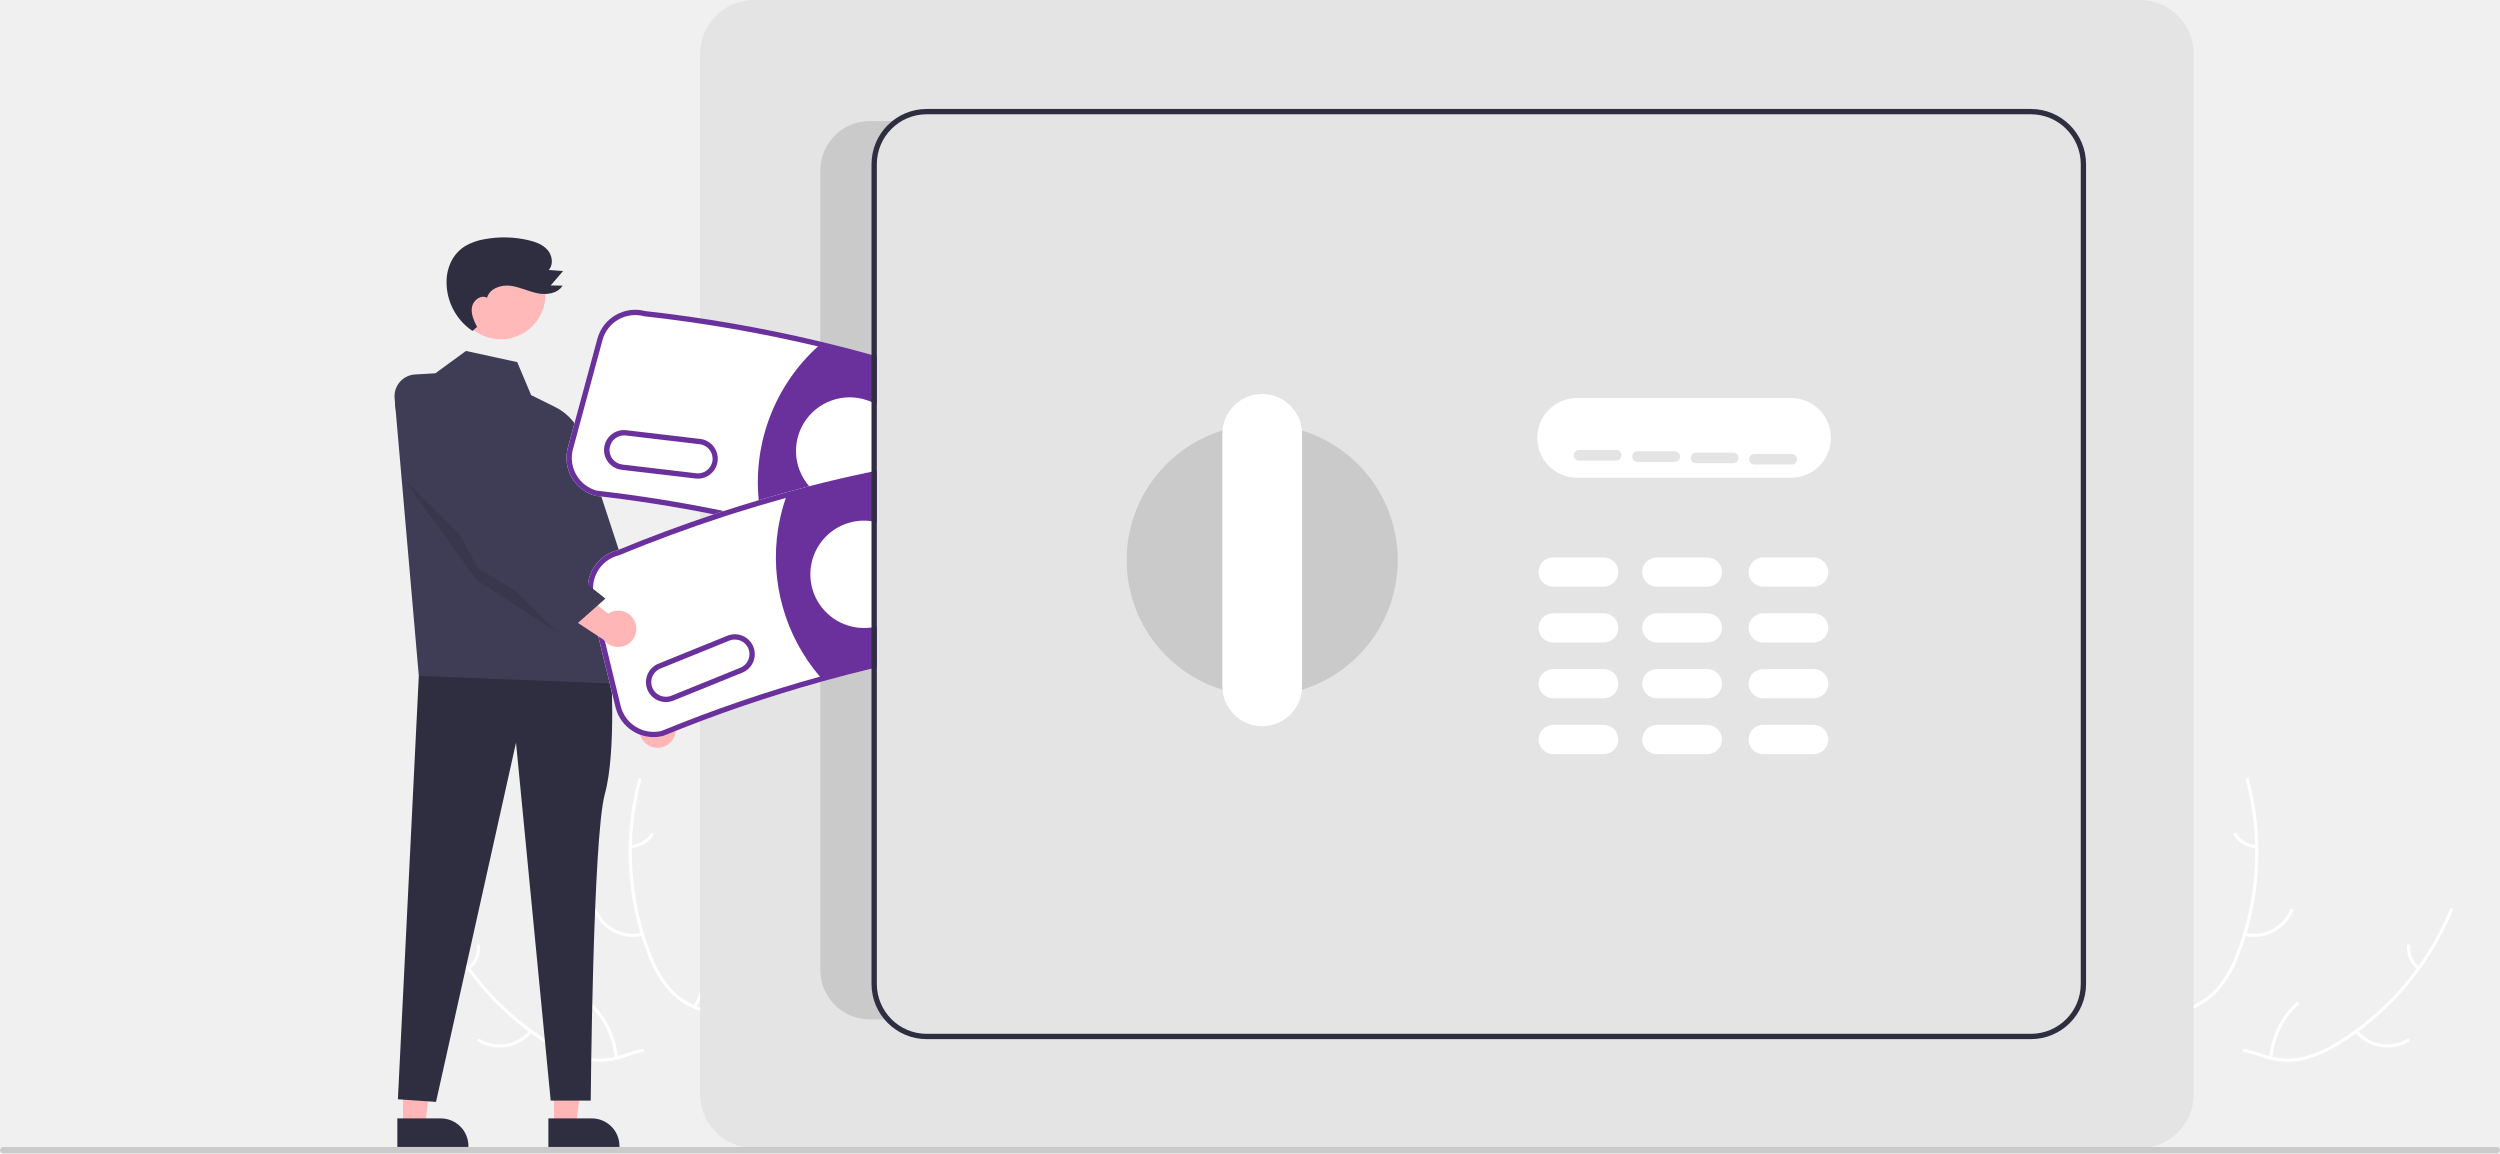
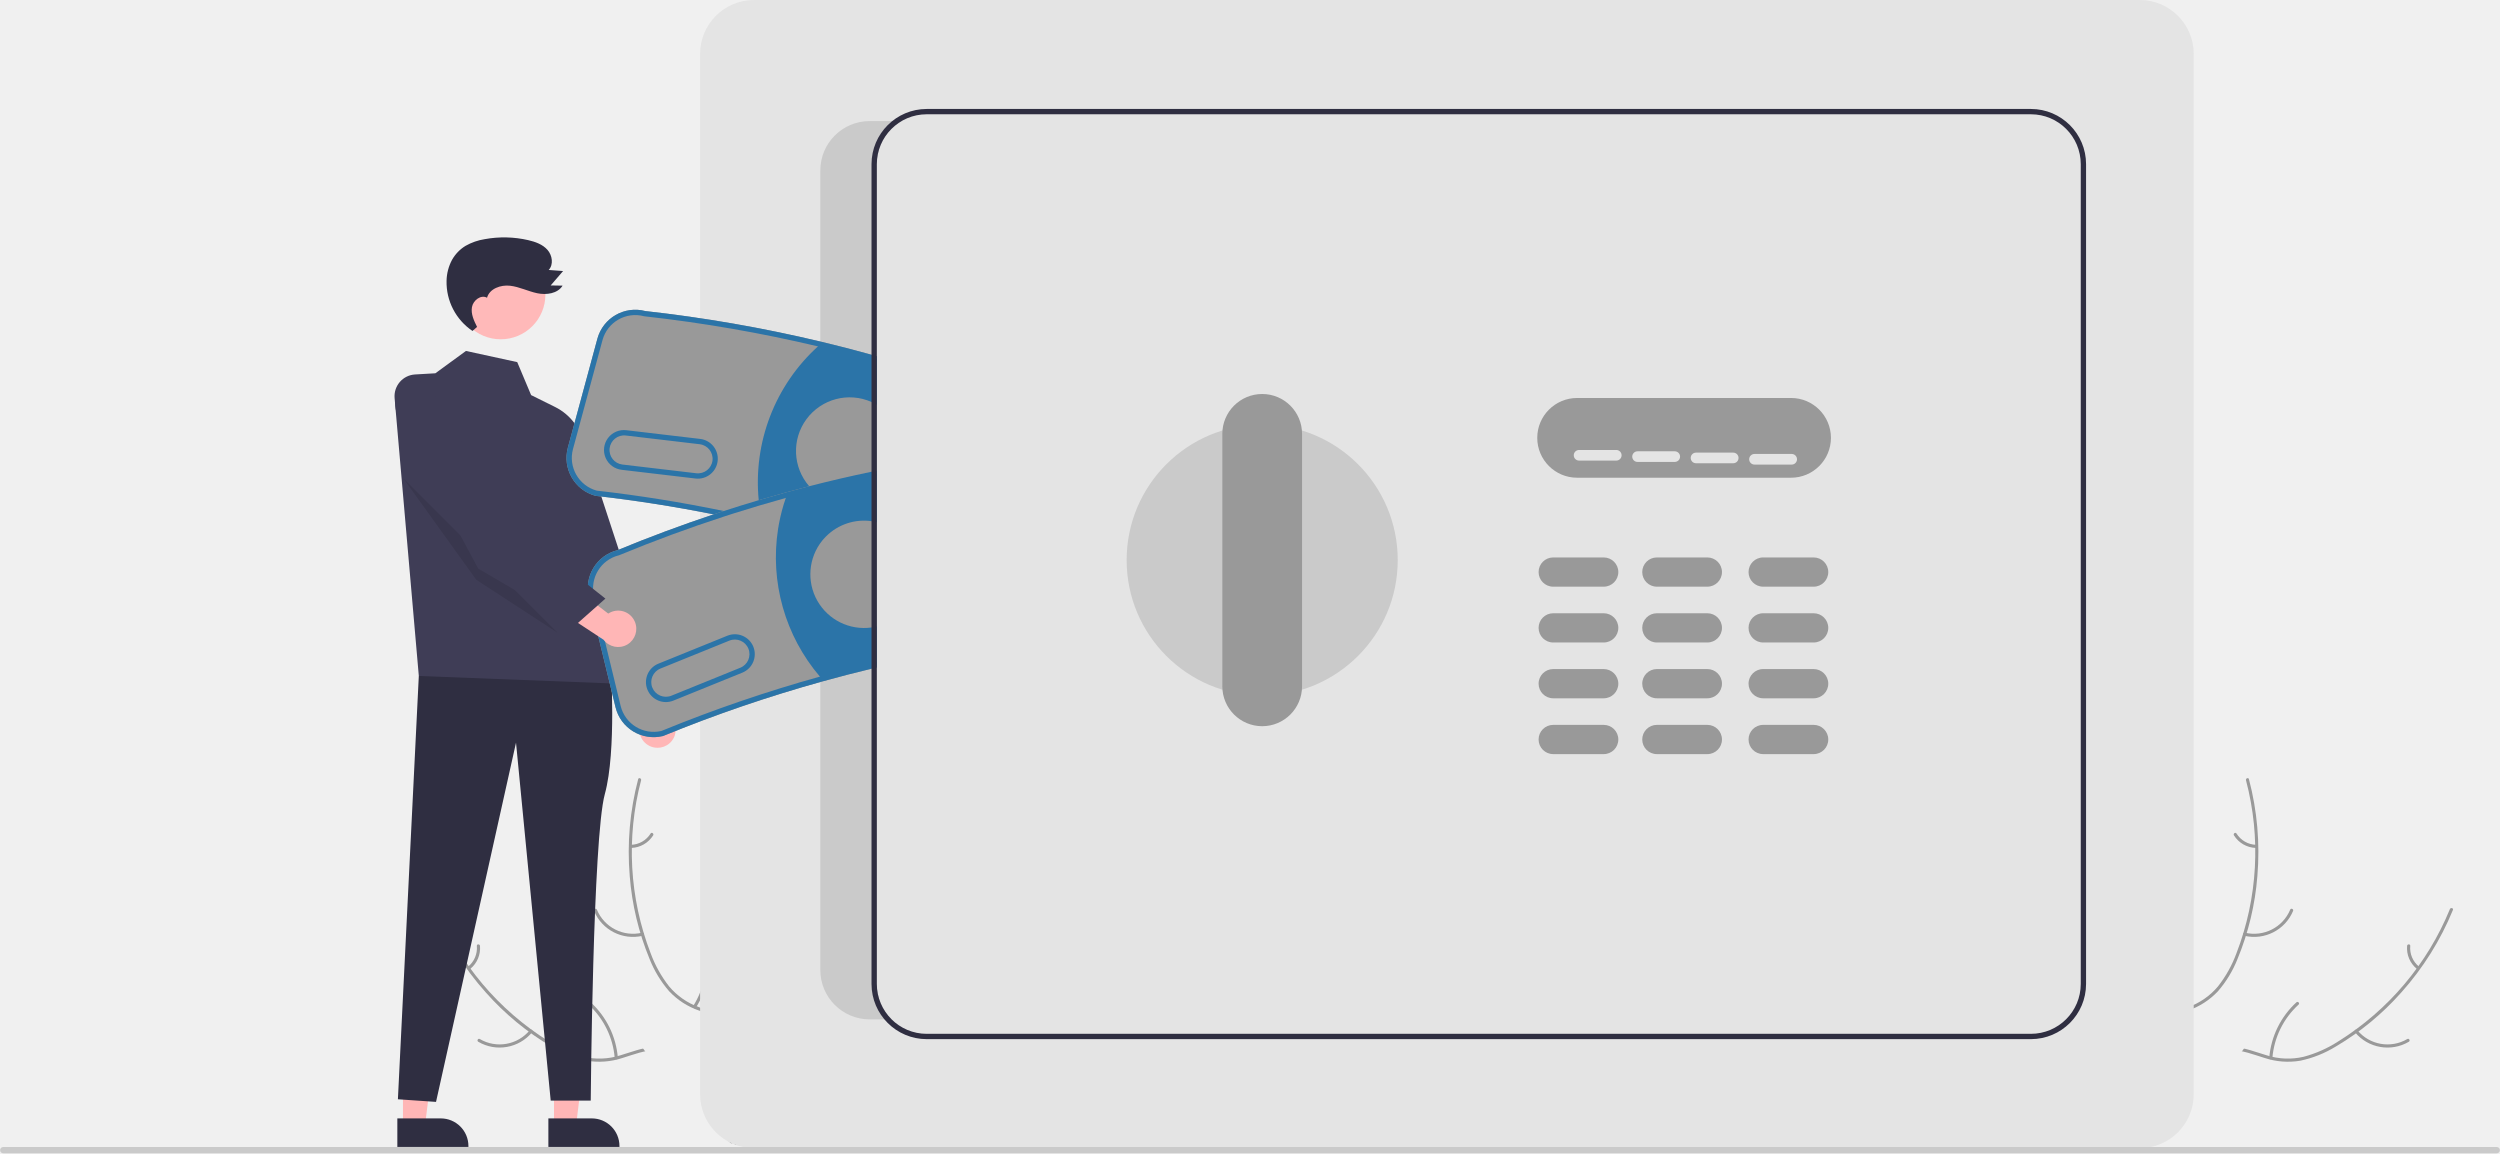
<svg xmlns="http://www.w3.org/2000/svg" width="940.675" height="433.962" viewBox="0 0 940.675 433.962" role="img" artist="Katerina Limpitsouni" source="https://undraw.co/">
  <path d="M329.153,642.833c-22.523-14.678-38.899-41.062-35.548-67.736a123.863,123.863,0,0,0,76.435,37.278c11.219,1.123,23.814,1.203,31.781,9.181,4.957,4.964,7.064,12.219,7.172,19.234.108,7.015-1.577,13.919-3.252,20.732l.412,1.702C379.287,662.231,351.676,657.511,329.153,642.833Z" transform="translate(-129.6623 -233.0189)" fill="#f0f0f0" />
-   <path d="M294.169,575.092a105.87,105.87,0,0,0,42.013,49.777,45.591,45.591,0,0,0,13.057,5.792,26.149,26.149,0,0,0,13.752-.528c4.18-1.223,8.313-2.957,12.718-3.142a16.011,16.011,0,0,1,12.09,5.027c3.962,3.993,6.252,9.171,8.316,14.312,2.292,5.709,4.582,11.675,9.25,15.903.566.512-.262,1.36-.827.848-8.121-7.357-9.015-19.159-15.398-27.694-2.979-3.982-7.175-7.091-12.306-7.223-4.487-.115-8.751,1.67-12.972,2.945a27.903,27.903,0,0,1-13.427,1.017,42.148,42.148,0,0,1-13.232-5.269,102.713,102.713,0,0,1-24.765-20.427A107.747,107.747,0,0,1,293.027,575.407c-.288-.704.857-1.014,1.142-.315Z" transform="translate(-129.6623 -233.0189)" fill="#fff" />
-   <path d="M329.878,621.438a15.884,15.884,0,0,1-20.255,3.572c-.657-.387-.085-1.426.572-1.038a14.708,14.708,0,0,0,18.835-3.361c.484-.589,1.329.241.848.827Z" transform="translate(-129.6623 -233.0189)" fill="#fff" />
-   <path d="M360.954,631.032a30.615,30.615,0,0,0-9.853-20.018c-.564-.514.264-1.362.827-.848a31.844,31.844,0,0,1,10.211,20.851c.062.761-1.123.772-1.185.015Z" transform="translate(-129.6623 -233.0189)" fill="#fff" />
-   <path d="M305.737,596.777a8.991,8.991,0,0,0,3.347-7.848c-.072-.76,1.113-.77,1.185-.015a10.075,10.075,0,0,1-3.683,8.69.612.612,0,0,1-.838.011.595.595,0,0,1-.011-.838Z" transform="translate(-129.6623 -233.0189)" fill="#fff" />
+   <path d="M294.169,575.092a105.87,105.87,0,0,0,42.013,49.777,45.591,45.591,0,0,0,13.057,5.792,26.149,26.149,0,0,0,13.752-.528c4.18-1.223,8.313-2.957,12.718-3.142a16.011,16.011,0,0,1,12.09,5.027c3.962,3.993,6.252,9.171,8.316,14.312,2.292,5.709,4.582,11.675,9.25,15.903.566.512-.262,1.36-.827.848-8.121-7.357-9.015-19.159-15.398-27.694-2.979-3.982-7.175-7.091-12.306-7.223-4.487-.115-8.751,1.67-12.972,2.945a27.903,27.903,0,0,1-13.427,1.017,42.148,42.148,0,0,1-13.232-5.269,102.713,102.713,0,0,1-24.765-20.427A107.747,107.747,0,0,1,293.027,575.407c-.288-.704.857-1.014,1.142-.315Z" transform="translate(-129.6623 -233.0189)" fill="#999" />
+   <path d="M329.878,621.438a15.884,15.884,0,0,1-20.255,3.572c-.657-.387-.085-1.426.572-1.038a14.708,14.708,0,0,0,18.835-3.361c.484-.589,1.329.241.848.827Z" transform="translate(-129.6623 -233.0189)" fill="#999" />
+   <path d="M360.954,631.032a30.615,30.615,0,0,0-9.853-20.018c-.564-.514.264-1.362.827-.848a31.844,31.844,0,0,1,10.211,20.851c.062.761-1.123.772-1.185.015Z" transform="translate(-129.6623 -233.0189)" fill="#999" />
+   <path d="M305.737,596.777a8.991,8.991,0,0,0,3.347-7.848c-.072-.76,1.113-.77,1.185-.015a10.075,10.075,0,0,1-3.683,8.69.612.612,0,0,1-.838.011.595.595,0,0,1-.011-.838Z" transform="translate(-129.6623 -233.0189)" fill="#999" />
  <path d="M370.433,526.285c.058.473.117.947.184,1.425a118.406,118.406,0,0,0,3.986,18.789c.134.477.278.959.425,1.432a124.827,124.827,0,0,0,21.468,40.635,121.223,121.223,0,0,0,12.53,13.5c6.233,5.766,13.45,11.523,17.3,18.798a20.798,20.798,0,0,1,1.087,2.333l-19.216,39.393c-.089.068-.168.14-.257.208l-.695,1.608c-.248-.199-.501-.411-.748-.61-.144-.115-.284-.239-.428-.353-.095-.079-.189-.159-.279-.225-.032-.026-.063-.053-.086-.075-.09-.066-.167-.137-.248-.199q-2.124-1.77-4.23-3.576c-.009-.004-.009-.004-.014-.018-10.676-9.203-20.678-19.377-28.817-30.746-.245-.342-.499-.688-.735-1.048a115.673,115.673,0,0,1-9.609-16.248,102.262,102.262,0,0,1-4.016-9.536,85.037,85.037,0,0,1-4.997-26.114c-.568-17.768,4.553-35.519,16.475-48.396C369.818,526.931,370.119,526.61,370.433,526.285Z" transform="translate(-129.6623 -233.0189)" fill="#f0f0f0" />
-   <path d="M370.89,526.618a105.87,105.87,0,0,0,3.576,65.039,45.591,45.591,0,0,0,6.938,12.486,26.149,26.149,0,0,0,11.298,7.858c4.073,1.54,8.418,2.644,12.046,5.148a16.011,16.011,0,0,1,6.627,11.293c.759,5.573-.529,11.087-1.977,16.435-1.607,5.938-3.371,12.08-2.189,18.267.143.75-1.028.928-1.171.179-2.055-10.763,4.337-20.725,4.379-31.383.019-4.973-1.46-9.982-5.477-13.176-3.513-2.793-7.993-3.935-12.13-5.459a27.903,27.903,0,0,1-11.333-7.272A42.148,42.148,0,0,1,374.083,593.86a102.712,102.712,0,0,1-7.475-31.22,107.747,107.747,0,0,1,3.18-36.459c.194-.735,1.295-.294,1.102.436Z" transform="translate(-129.6623 -233.0189)" fill="#fff" />
-   <path d="M371.497,585.122a15.884,15.884,0,0,1-18.323-9.343c-.291-.705.79-1.19,1.082-.484a14.708,14.708,0,0,0,17.062,8.656c.741-.179.916.993.179,1.171Z" transform="translate(-129.6623 -233.0189)" fill="#fff" />
-   <path d="M390.534,611.492a30.615,30.615,0,0,0,4.185-21.915c-.14-.75,1.031-.928,1.171-.179a31.844,31.844,0,0,1-4.401,22.796c-.409.645-1.361-.059-.955-.701Z" transform="translate(-129.6623 -233.0189)" fill="#fff" />
-   <path d="M367.07,550.896a8.991,8.991,0,0,0,7.397-4.251c.4-.65,1.353.055.955.701a10.075,10.075,0,0,1-8.173,4.721.612.612,0,0,1-.675-.496.595.595,0,0,1,.496-.675Z" transform="translate(-129.6623 -233.0189)" fill="#fff" />
+   <path d="M370.89,526.618a105.87,105.87,0,0,0,3.576,65.039,45.591,45.591,0,0,0,6.938,12.486,26.149,26.149,0,0,0,11.298,7.858c4.073,1.54,8.418,2.644,12.046,5.148a16.011,16.011,0,0,1,6.627,11.293c.759,5.573-.529,11.087-1.977,16.435-1.607,5.938-3.371,12.08-2.189,18.267.143.75-1.028.928-1.171.179-2.055-10.763,4.337-20.725,4.379-31.383.019-4.973-1.46-9.982-5.477-13.176-3.513-2.793-7.993-3.935-12.13-5.459a27.903,27.903,0,0,1-11.333-7.272A42.148,42.148,0,0,1,374.083,593.86a102.712,102.712,0,0,1-7.475-31.22,107.747,107.747,0,0,1,3.18-36.459c.194-.735,1.295-.294,1.102.436Z" transform="translate(-129.6623 -233.0189)" fill="#999" />
+   <path d="M371.497,585.122a15.884,15.884,0,0,1-18.323-9.343c-.291-.705.79-1.19,1.082-.484a14.708,14.708,0,0,0,17.062,8.656c.741-.179.916.993.179,1.171Z" transform="translate(-129.6623 -233.0189)" fill="#999" />
+   <path d="M390.534,611.492a30.615,30.615,0,0,0,4.185-21.915c-.14-.75,1.031-.928,1.171-.179a31.844,31.844,0,0,1-4.401,22.796c-.409.645-1.361-.059-.955-.701Z" transform="translate(-129.6623 -233.0189)" fill="#999" />
+   <path d="M367.07,550.896a8.991,8.991,0,0,0,7.397-4.251c.4-.65,1.353.055.955.701a10.075,10.075,0,0,1-8.173,4.721.612.612,0,0,1-.675-.496.595.595,0,0,1,.496-.675Z" transform="translate(-129.6623 -233.0189)" fill="#999" />
  <path d="M1016.501,642.833c22.523-14.678,38.899-41.062,35.548-67.736a123.863,123.863,0,0,1-76.435,37.278c-11.219,1.123-23.814,1.203-31.781,9.181-4.957,4.964-7.064,12.219-7.172,19.234-.108,7.015,1.577,13.919,3.252,20.732l-.412,1.702C966.366,662.231,993.978,657.511,1016.501,642.833Z" transform="translate(-129.6623 -233.0189)" fill="#f0f0f0" />
-   <path d="M1051.484,575.092a105.87,105.87,0,0,1-42.013,49.777,45.591,45.591,0,0,1-13.057,5.792,26.149,26.149,0,0,1-13.752-.528c-4.18-1.223-8.313-2.957-12.718-3.142a16.011,16.011,0,0,0-12.09,5.027c-3.962,3.993-6.252,9.171-8.316,14.312-2.292,5.709-4.582,11.675-9.25,15.903-.566.512.262,1.36.827.848,8.121-7.357,9.015-19.159,15.398-27.694,2.979-3.982,7.175-7.091,12.306-7.223,4.487-.115,8.751,1.67,12.972,2.945a27.902,27.902,0,0,0,13.427,1.017,42.148,42.148,0,0,0,13.232-5.269,102.713,102.713,0,0,0,24.765-20.427,107.747,107.747,0,0,0,19.411-31.025c.288-.704-.857-1.014-1.142-.315Z" transform="translate(-129.6623 -233.0189)" fill="#fff" />
-   <path d="M1015.776,621.438a15.884,15.884,0,0,0,20.255,3.572c.657-.387.085-1.426-.572-1.038a14.708,14.708,0,0,1-18.835-3.361c-.484-.589-1.329.241-.848.827Z" transform="translate(-129.6623 -233.0189)" fill="#fff" />
-   <path d="M984.699,631.032a30.615,30.615,0,0,1,9.853-20.018c.564-.514-.264-1.362-.827-.848a31.844,31.844,0,0,0-10.211,20.851c-.062.761,1.123.772,1.185.015Z" transform="translate(-129.6623 -233.0189)" fill="#fff" />
-   <path d="M1039.917,596.777a8.991,8.991,0,0,1-3.347-7.848c.072-.76-1.113-.77-1.185-.015a10.075,10.075,0,0,0,3.683,8.69.612.612,0,0,0,.838.011.595.595,0,0,0,.011-.838Z" transform="translate(-129.6623 -233.0189)" fill="#fff" />
+   <path d="M1051.484,575.092a105.87,105.87,0,0,1-42.013,49.777,45.591,45.591,0,0,1-13.057,5.792,26.149,26.149,0,0,1-13.752-.528c-4.18-1.223-8.313-2.957-12.718-3.142a16.011,16.011,0,0,0-12.09,5.027c-3.962,3.993-6.252,9.171-8.316,14.312-2.292,5.709-4.582,11.675-9.25,15.903-.566.512.262,1.36.827.848,8.121-7.357,9.015-19.159,15.398-27.694,2.979-3.982,7.175-7.091,12.306-7.223,4.487-.115,8.751,1.67,12.972,2.945a27.902,27.902,0,0,0,13.427,1.017,42.148,42.148,0,0,0,13.232-5.269,102.713,102.713,0,0,0,24.765-20.427,107.747,107.747,0,0,0,19.411-31.025c.288-.704-.857-1.014-1.142-.315Z" transform="translate(-129.6623 -233.0189)" fill="#999" />
+   <path d="M1015.776,621.438a15.884,15.884,0,0,0,20.255,3.572c.657-.387.085-1.426-.572-1.038a14.708,14.708,0,0,1-18.835-3.361c-.484-.589-1.329.241-.848.827Z" transform="translate(-129.6623 -233.0189)" fill="#999" />
+   <path d="M984.699,631.032a30.615,30.615,0,0,1,9.853-20.018c.564-.514-.264-1.362-.827-.848a31.844,31.844,0,0,0-10.211,20.851c-.062.761,1.123.772,1.185.015Z" transform="translate(-129.6623 -233.0189)" fill="#999" />
+   <path d="M1039.917,596.777a8.991,8.991,0,0,1-3.347-7.848c.072-.76-1.113-.77-1.185-.015a10.075,10.075,0,0,0,3.683,8.69.612.612,0,0,0,.838.011.595.595,0,0,0,.011-.838Z" transform="translate(-129.6623 -233.0189)" fill="#999" />
  <path d="M975.221,526.285c-.058.473-.117.947-.184,1.425a118.407,118.407,0,0,1-3.986,18.789c-.134.477-.278.959-.425,1.432a124.827,124.827,0,0,1-21.468,40.635,121.225,121.225,0,0,1-12.53,13.5c-6.233,5.766-13.45,11.523-17.3,18.798a20.796,20.796,0,0,0-1.087,2.333L937.456,662.59c.089.068.168.14.257.208l.695,1.608c.248-.199.501-.411.748-.61.144-.115.284-.239.428-.353.095-.079.189-.159.28-.225.032-.026.063-.053.086-.075.09-.066.167-.137.248-.199q2.124-1.77,4.23-3.576c.009-.004.009-.004.014-.018,10.676-9.203,20.678-19.377,28.817-30.746.245-.342.499-.688.735-1.048a115.673,115.673,0,0,0,9.609-16.248,102.26,102.26,0,0,0,4.016-9.536,85.036,85.036,0,0,0,4.997-26.114c.568-17.768-4.553-35.519-16.475-48.396C975.836,526.931,975.535,526.61,975.221,526.285Z" transform="translate(-129.6623 -233.0189)" fill="#f0f0f0" />
-   <path d="M974.764,526.618a105.87,105.87,0,0,1-3.576,65.039,45.591,45.591,0,0,1-6.938,12.486,26.149,26.149,0,0,1-11.298,7.858c-4.073,1.54-8.418,2.644-12.046,5.148a16.011,16.011,0,0,0-6.627,11.293c-.759,5.573.529,11.087,1.977,16.435,1.607,5.938,3.371,12.08,2.189,18.267-.143.75,1.028.928,1.171.179,2.055-10.763-4.337-20.725-4.379-31.383-.019-4.973,1.46-9.982,5.477-13.176,3.513-2.793,7.993-3.935,12.13-5.459a27.902,27.902,0,0,0,11.333-7.272A42.148,42.148,0,0,0,971.571,593.86a102.712,102.712,0,0,0,7.475-31.22,107.747,107.747,0,0,0-3.18-36.459c-.194-.735-1.295-.294-1.102.436Z" transform="translate(-129.6623 -233.0189)" fill="#fff" />
-   <path d="M974.157,585.122A15.884,15.884,0,0,0,992.48,575.779c.291-.705-.79-1.19-1.082-.484a14.708,14.708,0,0,1-17.062,8.656c-.741-.179-.916.993-.179,1.171Z" transform="translate(-129.6623 -233.0189)" fill="#fff" />
-   <path d="M955.12,611.492a30.615,30.615,0,0,1-4.185-21.915c.14-.75-1.031-.928-1.171-.179a31.844,31.844,0,0,0,4.401,22.796c.409.645,1.361-.059.955-.701Z" transform="translate(-129.6623 -233.0189)" fill="#fff" />
-   <path d="M978.584,550.896a8.991,8.991,0,0,1-7.397-4.251c-.4-.65-1.353.055-.955.701a10.075,10.075,0,0,0,8.173,4.721.612.612,0,0,0,.675-.496.595.595,0,0,0-.496-.675Z" transform="translate(-129.6623 -233.0189)" fill="#fff" />
+   <path d="M974.764,526.618a105.87,105.87,0,0,1-3.576,65.039,45.591,45.591,0,0,1-6.938,12.486,26.149,26.149,0,0,1-11.298,7.858c-4.073,1.54-8.418,2.644-12.046,5.148a16.011,16.011,0,0,0-6.627,11.293c-.759,5.573.529,11.087,1.977,16.435,1.607,5.938,3.371,12.08,2.189,18.267-.143.75,1.028.928,1.171.179,2.055-10.763-4.337-20.725-4.379-31.383-.019-4.973,1.46-9.982,5.477-13.176,3.513-2.793,7.993-3.935,12.13-5.459a27.902,27.902,0,0,0,11.333-7.272A42.148,42.148,0,0,0,971.571,593.86a102.712,102.712,0,0,0,7.475-31.22,107.747,107.747,0,0,0-3.18-36.459c-.194-.735-1.295-.294-1.102.436Z" transform="translate(-129.6623 -233.0189)" fill="#999" />
+   <path d="M974.157,585.122A15.884,15.884,0,0,0,992.48,575.779c.291-.705-.79-1.19-1.082-.484a14.708,14.708,0,0,1-17.062,8.656c-.741-.179-.916.993-.179,1.171Z" transform="translate(-129.6623 -233.0189)" fill="#999" />
+   <path d="M955.12,611.492a30.615,30.615,0,0,1-4.185-21.915c.14-.75-1.031-.928-1.171-.179a31.844,31.844,0,0,0,4.401,22.796c.409.645,1.361-.059.955-.701Z" transform="translate(-129.6623 -233.0189)" fill="#999" />
+   <path d="M978.584,550.896a8.991,8.991,0,0,1-7.397-4.251c-.4-.65-1.353.055-.955.701a10.075,10.075,0,0,0,8.173,4.721.612.612,0,0,0,.675-.496.595.595,0,0,0-.496-.675Z" transform="translate(-129.6623 -233.0189)" fill="#999" />
  <path d="M373.514,513.394a6.803,6.803,0,0,1-1.614-10.306l-11.981-20.999,12.537.81,9.455,19.817A6.84,6.84,0,0,1,373.514,513.394Z" transform="translate(-129.6623 -233.0189)" fill="#ffb6b6" />
  <polygon points="151.623 423.528 159.918 423.528 163.864 391.535 151.622 391.536 151.623 423.528" fill="#ffb6b6" />
  <path d="M279.17,653.839l16.335-.001h.001A10.41,10.41,0,0,1,305.915,664.248v.338l-26.745.001Z" transform="translate(-129.6623 -233.0189)" fill="#2f2e41" />
  <polygon points="208.454 423.528 216.748 423.528 220.694 391.535 208.452 391.536 208.454 423.528" fill="#ffb6b6" />
  <path d="M336,653.839l16.335-.001h.001a10.41,10.41,0,0,1,10.41,10.41v.338l-26.745.001Z" transform="translate(-129.6623 -233.0189)" fill="#2f2e41" />
  <path d="M359.444,482.991s2.281,32.489-2.212,48.851-5.296,115.312-5.296,115.312H336.876l-13.054-134.691L293.727,647.629l-14.346-.986,7.867-159.275Z" transform="translate(-129.6623 -233.0189)" fill="#2f2e41" />
  <path d="M293.473,373.473l11.514-8.402,19.293,4.201,5.223,12.409,8.999,4.462a20.399,20.399,0,0,1,11.127,15.352l12.856,88.78-75.236-2.908-9.108-104.556a8.197,8.197,0,0,1,7.69-8.894Z" transform="translate(-129.6623 -233.0189)" fill="#3f3d56" />
  <polygon points="213.6 160.059 220.549 169.426 250.815 261.738 236.628 267.418 213.911 224.403 213.6 160.059" fill="#3f3d56" />
  <circle cx="188.411" cy="110.861" r="16.804" fill="#ffb9b9" />
  <polygon points="151.778 179.997 179.2 218.137 209.852 238.125 151.778 179.997" opacity="0.1" />
  <path d="M309.168,356.028c-1.169-2.334-2.371-4.874-1.925-7.445s3.398-4.812,5.675-3.537c.945-3.415,5.128-4.91,8.649-4.515s6.764,2.093,10.231,2.822,7.678.151,9.553-2.856l-4.484-.078,4.669-5.416-5.413-.405c1.875-2.023,1.377-5.461-.438-7.538s-4.569-3.06-7.257-3.682a40.428,40.428,0,0,0-16.342-.376A21.245,21.245,0,0,0,304.826,325.528a14.445,14.445,0,0,0-5.076,5.264,17.377,17.377,0,0,0-2.062,7.919,22.145,22.145,0,0,0,9.757,18.837" transform="translate(-129.6623 -233.0189)" fill="#2f2e41" />
  <path d="M934.835,665.019H413.347a20.279,20.279,0,0,1-20.256-20.256V253.275a20.279,20.279,0,0,1,20.256-20.256H934.835a20.279,20.279,0,0,1,20.256,20.256V644.763A20.279,20.279,0,0,1,934.835,665.019Z" transform="translate(-129.6623 -233.0189)" fill="#e4e4e4" />
-   <path d="M803.587,412.769H723.086a15,15,0,0,1,0-30h80.5a15,15,0,0,1,0,30Z" transform="translate(-129.6623 -233.0189)" fill="#fff" />
-   <path d="M733.087,453.769h-19a5.5,5.5,0,0,1,0-11h19a5.5,5.5,0,0,1,0,11Z" transform="translate(-129.6623 -233.0189)" fill="#fff" />
-   <path d="M812.087,453.769h-19a5.5,5.5,0,0,1,0-11h19a5.5,5.5,0,0,1,0,11Z" transform="translate(-129.6623 -233.0189)" fill="#fff" />
-   <path d="M772.087,453.769h-19a5.5,5.5,0,0,1,0-11h19a5.5,5.5,0,0,1,0,11Z" transform="translate(-129.6623 -233.0189)" fill="#fff" />
-   <path d="M733.087,474.769h-19a5.5,5.5,0,0,1,0-11h19a5.5,5.5,0,0,1,0,11Z" transform="translate(-129.6623 -233.0189)" fill="#fff" />
-   <path d="M812.087,474.769h-19a5.5,5.5,0,0,1,0-11h19a5.5,5.5,0,0,1,0,11Z" transform="translate(-129.6623 -233.0189)" fill="#fff" />
-   <path d="M772.087,474.769h-19a5.5,5.5,0,0,1,0-11h19a5.5,5.5,0,0,1,0,11Z" transform="translate(-129.6623 -233.0189)" fill="#fff" />
-   <path d="M733.087,495.769h-19a5.5,5.5,0,0,1,0-11h19a5.5,5.5,0,0,1,0,11Z" transform="translate(-129.6623 -233.0189)" fill="#fff" />
-   <path d="M812.087,495.769h-19a5.5,5.5,0,0,1,0-11h19a5.5,5.5,0,0,1,0,11Z" transform="translate(-129.6623 -233.0189)" fill="#fff" />
-   <path d="M772.087,495.769h-19a5.5,5.5,0,0,1,0-11h19a5.5,5.5,0,0,1,0,11Z" transform="translate(-129.6623 -233.0189)" fill="#fff" />
-   <path d="M733.087,516.769h-19a5.5,5.5,0,0,1,0-11h19a5.5,5.5,0,1,1,0,11Z" transform="translate(-129.6623 -233.0189)" fill="#fff" />
-   <path d="M812.087,516.769h-19a5.5,5.5,0,0,1,0-11h19a5.5,5.5,0,1,1,0,11Z" transform="translate(-129.6623 -233.0189)" fill="#fff" />
-   <path d="M772.087,516.769h-19a5.5,5.5,0,0,1,0-11h19a5.5,5.5,0,1,1,0,11Z" transform="translate(-129.6623 -233.0189)" fill="#fff" />
+   <path d="M803.587,412.769H723.086a15,15,0,0,1,0-30h80.5a15,15,0,0,1,0,30Z" transform="translate(-129.6623 -233.0189)" fill="#999" />
+   <path d="M733.087,453.769h-19a5.5,5.5,0,0,1,0-11h19a5.5,5.5,0,0,1,0,11Z" transform="translate(-129.6623 -233.0189)" fill="#999" />
+   <path d="M812.087,453.769h-19a5.5,5.5,0,0,1,0-11h19a5.5,5.5,0,0,1,0,11Z" transform="translate(-129.6623 -233.0189)" fill="#999" />
+   <path d="M772.087,453.769h-19a5.5,5.5,0,0,1,0-11h19a5.5,5.5,0,0,1,0,11Z" transform="translate(-129.6623 -233.0189)" fill="#999" />
+   <path d="M733.087,474.769h-19a5.5,5.5,0,0,1,0-11h19a5.5,5.5,0,0,1,0,11Z" transform="translate(-129.6623 -233.0189)" fill="#999" />
+   <path d="M812.087,474.769h-19a5.5,5.5,0,0,1,0-11h19a5.5,5.5,0,0,1,0,11Z" transform="translate(-129.6623 -233.0189)" fill="#999" />
+   <path d="M772.087,474.769h-19a5.5,5.5,0,0,1,0-11h19a5.5,5.5,0,0,1,0,11Z" transform="translate(-129.6623 -233.0189)" fill="#999" />
+   <path d="M733.087,495.769h-19a5.5,5.5,0,0,1,0-11h19a5.5,5.5,0,0,1,0,11Z" transform="translate(-129.6623 -233.0189)" fill="#999" />
+   <path d="M812.087,495.769h-19a5.5,5.5,0,0,1,0-11h19a5.5,5.5,0,0,1,0,11Z" transform="translate(-129.6623 -233.0189)" fill="#999" />
+   <path d="M772.087,495.769h-19a5.5,5.5,0,0,1,0-11h19a5.5,5.5,0,0,1,0,11Z" transform="translate(-129.6623 -233.0189)" fill="#999" />
+   <path d="M733.087,516.769h-19a5.5,5.5,0,0,1,0-11h19a5.5,5.5,0,1,1,0,11Z" transform="translate(-129.6623 -233.0189)" fill="#999" />
+   <path d="M812.087,516.769h-19a5.5,5.5,0,0,1,0-11h19a5.5,5.5,0,1,1,0,11Z" transform="translate(-129.6623 -233.0189)" fill="#999" />
+   <path d="M772.087,516.769h-19a5.5,5.5,0,0,1,0-11h19a5.5,5.5,0,1,1,0,11Z" transform="translate(-129.6623 -233.0189)" fill="#999" />
  <circle cx="474.924" cy="210.75" r="51" fill="#cacaca" />
-   <path d="M604.587,506.269a15.017,15.017,0,0,1-15-15v-95a15,15,0,1,1,30,0v95A15.017,15.017,0,0,1,604.587,506.269Z" transform="translate(-129.6623 -233.0189)" fill="#fff" />
+   <path d="M604.587,506.269a15.017,15.017,0,0,1-15-15v-95a15,15,0,1,1,30,0v95A15.017,15.017,0,0,1,604.587,506.269Z" transform="translate(-129.6623 -233.0189)" fill="#999" />
  <path d="M737.823,406.328h-14a2,2,0,0,1,0-4h14a2,2,0,1,1,0,4Z" transform="translate(-129.6623 -233.0189)" fill="#e4e4e4" />
  <path d="M759.823,406.828h-14a2,2,0,0,1,0-4h14a2,2,0,1,1,0,4Z" transform="translate(-129.6623 -233.0189)" fill="#e4e4e4" />
  <path d="M781.823,407.328h-14a2,2,0,0,1,0-4h14a2,2,0,1,1,0,4Z" transform="translate(-129.6623 -233.0189)" fill="#e4e4e4" />
  <path d="M803.823,407.828h-14a2,2,0,0,1,0-4h14a2,2,0,1,1,0,4Z" transform="translate(-129.6623 -233.0189)" fill="#e4e4e4" />
  <path d="M459.587,603.268a18.693,18.693,0,0,0,5.56,13.31h-8.261a18.559,18.559,0,0,1-18.559-18.559V297.137a18.559,18.559,0,0,1,18.559-18.559h12.021a18.744,18.744,0,0,0-9.32,16.2Z" transform="translate(-129.6623 -233.0189)" fill="#cacaca" />
  <path d="M1069.147,666.981H130.853a1.191,1.191,0,0,1,0-2.381h938.294a1.191,1.191,0,0,1,0,2.381Z" transform="translate(-129.6623 -233.0189)" fill="#cacaca" />
-   <path d="M457.587,366.498q-9.48-2.655-19.03-4.92a543.559,543.559,0,0,0-66.09-11.52,14.785,14.785,0,0,0-18.03,10.41l-11.11,41a14.777,14.777,0,0,0,10.39,18.11l.15.03c14.7,1.67,29.54,3.99,44.3,6.95,1.32.26,2.63.53,3.95.81q7.095,1.47,14.15,3.14c2.06.48,4.11.98,6.17,1.49q8.31,2.07,16.63,4.41,9.255,2.61,18.52,5.57c.67.2,1.34.41,2,.63v-75.54C458.927,366.868,458.257,366.678,457.587,366.498Z" transform="translate(-129.6623 -233.0189)" fill="#fff" />
-   <path d="M457.587,366.498q-9.48-2.655-19.03-4.92a543.559,543.559,0,0,0-66.09-11.52,14.785,14.785,0,0,0-18.03,10.41l-11.11,41a14.777,14.777,0,0,0,10.39,18.11l.15.03c14.7,1.67,29.54,3.99,44.3,6.95,1.32.26,2.63.53,3.95.81q7.095,1.47,14.15,3.14c2.06.48,4.11.98,6.17,1.49q8.31,2.07,16.63,4.41,9.255,2.61,18.52,5.57c.67.2,1.34.41,2,.63v-2.11c-.67-.21-1.34-.42-2-.63q-8.52-2.715-17.02-5.11-3.18-.915-6.36-1.77-5.73-1.545-11.43-2.96-3.03-.765-6.05-1.47c-.15-.04-.31-.07-.46-.11q-5.145-1.215-10.31-2.32c-1.32-.28-2.64-.56-3.96-.83-15.92-3.3-31.96-5.87-47.83-7.67a12.777,12.777,0,0,1-8.91-15.63l11.11-41.01a12.767,12.767,0,0,1,15.65-8.97l.15.02a541.782,541.782,0,0,1,65.26,11.32c.22.06.44.11.66.16q9.781,2.34,19.5,5.06c.66.18,1.33.37,2,.57v-2.08C458.927,366.868,458.257,366.678,457.587,366.498Z" transform="translate(-129.6623 -233.0189)" fill="#6A319C" />
-   <path d="M459.587,368.108v73.44c-.67-.22-1.33-.43-2-.64q-8.865-2.835-17.79-5.34-8.566-2.43-17.19-4.57c-2.04-.5-4.07-.99-6.11-1.47-.08-.36-.16-.72-.23-1.08-.37-1.72-.66-3.46-.88-5.21-.1-.67-.17-1.34-.24-2.02a69.067,69.067,0,0,1,22.28-57.86c.29-.28.59-.55.89-.81q9.69,2.31,19.27,5C458.257,367.718,458.927,367.908,459.587,368.108Z" transform="translate(-129.6623 -233.0189)" fill="#6A319C" />
-   <path d="M393.177,398.178l-27.81-3.28a7.502,7.502,0,1,0-1.76,14.9l27.81,3.28a7.502,7.502,0,0,0,1.76-14.9Zm4.58,8.1a5.506,5.506,0,0,1-6.11,4.81l-27.81-3.28a5.498,5.498,0,0,1,1.29-10.92l27.81,3.28A5.52,5.52,0,0,1,397.757,406.278Z" transform="translate(-129.6623 -233.0189)" fill="#6A319C" />
-   <path d="M459.587,385.308v34.83a16.298,16.298,0,0,1-2,1.02,20.168,20.168,0,0,1-21.84-3.54c-.28-.25-.56-.52-.83-.8-.27-.27-.53-.56-.78-.85a20.186,20.186,0,0,1,23.45-31.69A20.895,20.895,0,0,1,459.587,385.308Z" transform="translate(-129.6623 -233.0189)" fill="#fff" />
-   <path d="M457.587,410.518q-11.804,2.46-23.45,5.45-4.35,1.11-8.67,2.3-5.16,1.425-10.32,2.95-6.584,1.95-13.15,4.08c-1.27.42-2.55.84-3.83,1.26-12.17,4.06-24.26,8.56-36.15,13.47a14.787,14.787,0,0,0-10.79,17.81l10.03,41.28a14.779,14.779,0,0,0,17.83,10.86l.14-.05a533.852,533.852,0,0,1,59.93-20.52q9.12-2.535,18.43-4.78c.67-.16,1.33-.32,2-.47v-74.05C458.917,410.228,458.257,410.368,457.587,410.518Z" transform="translate(-129.6623 -233.0189)" fill="#fff" />
-   <path d="M457.587,410.518q-11.804,2.46-23.45,5.45-4.35,1.11-8.67,2.3-5.16,1.425-10.32,2.95-6.584,1.95-13.15,4.08c-1.27.42-2.55.84-3.83,1.26-12.17,4.06-24.26,8.56-36.15,13.47a14.787,14.787,0,0,0-10.79,17.81l10.03,41.28a14.779,14.779,0,0,0,17.83,10.86l.14-.05a533.852,533.852,0,0,1,59.93-20.52q9.12-2.535,18.43-4.78c.67-.16,1.33-.32,2-.47v-2.06c-.67.16-1.33.32-2,.48-.5.12-1.01.24-1.51.36q-8.82,2.145-17.45,4.54c-.15.04-.31.09-.46.13a533.386,533.386,0,0,0-59.63,20.45,12.788,12.788,0,0,1-15.34-9.41l-10.02-41.28a12.772,12.772,0,0,1,9.38-15.41l.15-.05c12.95-5.36,26.13-10.22,39.41-14.54,1.28-.42,2.56-.83,3.84-1.24q4.71-1.485,9.43-2.89,4.98-1.485,9.95-2.86.33-.09.66-.18,4.86-1.335,9.75-2.58,10.845-2.76,21.84-5.07c.66-.14,1.33-.28,2-.41v-2.03C458.917,410.228,458.257,410.368,457.587,410.518Z" transform="translate(-129.6623 -233.0189)" fill="#6A319C" />
-   <path d="M459.587,411.118v72.01c-.66.15-1.33.3-2,.46q-9.39,2.28-18.7,4.86-.375-.42-.72-.84a69.12,69.12,0,0,1-15.73-55.61c.05-.33.11-.67.17-1,.05-.32.11-.65.17-.97a68.508,68.508,0,0,1,2.56-9.65c.13-.38.26-.76.4-1.14q4.575-1.26,9.18-2.42,11.265-2.91,22.67-5.29C458.247,411.378,458.917,411.248,459.587,411.118Z" transform="translate(-129.6623 -233.0189)" fill="#6A319C" />
-   <path d="M413.117,476.348a7.509,7.509,0,0,0-9.77-4.13l-25.95,10.52a7.5,7.5,0,0,0,5.64,13.9l25.95-10.52A7.517,7.517,0,0,0,413.117,476.348Zm-4.88,7.91-25.95,10.53a5.504,5.504,0,0,1-4.14-10.2l25.95-10.52a5.499,5.499,0,1,1,4.14,10.19Z" transform="translate(-129.6623 -233.0189)" fill="#6A319C" />
-   <path d="M459.587,429.508v39.21a19.611,19.611,0,0,1-2,.4,20.205,20.205,0,0,1-18.52-32.71c.23-.29.47-.57.73-.84.24-.28.5-.55.77-.81a20.197,20.197,0,0,1,17.02-5.64A17.2,17.2,0,0,1,459.587,429.508Z" transform="translate(-129.6623 -233.0189)" fill="#fff" />
+   <path d="M457.587,366.498q-9.48-2.655-19.03-4.92a543.559,543.559,0,0,0-66.09-11.52,14.785,14.785,0,0,0-18.03,10.41l-11.11,41a14.777,14.777,0,0,0,10.39,18.11l.15.03c14.7,1.67,29.54,3.99,44.3,6.95,1.32.26,2.63.53,3.95.81q7.095,1.47,14.15,3.14c2.06.48,4.11.98,6.17,1.49q8.31,2.07,16.63,4.41,9.255,2.61,18.52,5.57c.67.2,1.34.41,2,.63v-75.54C458.927,366.868,458.257,366.678,457.587,366.498Z" transform="translate(-129.6623 -233.0189)" fill="#999" />
+   <path d="M457.587,366.498q-9.48-2.655-19.03-4.92a543.559,543.559,0,0,0-66.09-11.52,14.785,14.785,0,0,0-18.03,10.41l-11.11,41a14.777,14.777,0,0,0,10.39,18.11l.15.03c14.7,1.67,29.54,3.99,44.3,6.95,1.32.26,2.63.53,3.95.81q7.095,1.47,14.15,3.14c2.06.48,4.11.98,6.17,1.49q8.31,2.07,16.63,4.41,9.255,2.61,18.52,5.57c.67.2,1.34.41,2,.63v-2.11c-.67-.21-1.34-.42-2-.63q-8.52-2.715-17.02-5.11-3.18-.915-6.36-1.77-5.73-1.545-11.43-2.96-3.03-.765-6.05-1.47c-.15-.04-.31-.07-.46-.11q-5.145-1.215-10.31-2.32c-1.32-.28-2.64-.56-3.96-.83-15.92-3.3-31.96-5.87-47.83-7.67a12.777,12.777,0,0,1-8.91-15.63l11.11-41.01a12.767,12.767,0,0,1,15.65-8.97l.15.02a541.782,541.782,0,0,1,65.26,11.32c.22.06.44.11.66.16q9.781,2.34,19.5,5.06c.66.18,1.33.37,2,.57v-2.08C458.927,366.868,458.257,366.678,457.587,366.498Z" transform="translate(-129.6623 -233.0189)" fill="#2B74A8" />
+   <path d="M459.587,368.108v73.44c-.67-.22-1.33-.43-2-.64q-8.865-2.835-17.79-5.34-8.566-2.43-17.19-4.57c-2.04-.5-4.07-.99-6.11-1.47-.08-.36-.16-.72-.23-1.08-.37-1.72-.66-3.46-.88-5.21-.1-.67-.17-1.34-.24-2.02a69.067,69.067,0,0,1,22.28-57.86c.29-.28.59-.55.89-.81q9.69,2.31,19.27,5C458.257,367.718,458.927,367.908,459.587,368.108Z" transform="translate(-129.6623 -233.0189)" fill="#2B74A8" />
+   <path d="M393.177,398.178l-27.81-3.28a7.502,7.502,0,1,0-1.76,14.9l27.81,3.28a7.502,7.502,0,0,0,1.76-14.9Zm4.58,8.1a5.506,5.506,0,0,1-6.11,4.81l-27.81-3.28a5.498,5.498,0,0,1,1.29-10.92l27.81,3.28A5.52,5.52,0,0,1,397.757,406.278Z" transform="translate(-129.6623 -233.0189)" fill="#2B74A8" />
+   <path d="M459.587,385.308v34.83a16.298,16.298,0,0,1-2,1.02,20.168,20.168,0,0,1-21.84-3.54c-.28-.25-.56-.52-.83-.8-.27-.27-.53-.56-.78-.85a20.186,20.186,0,0,1,23.45-31.69A20.895,20.895,0,0,1,459.587,385.308Z" transform="translate(-129.6623 -233.0189)" fill="#999" />
+   <path d="M457.587,410.518q-11.804,2.46-23.45,5.45-4.35,1.11-8.67,2.3-5.16,1.425-10.32,2.95-6.584,1.95-13.15,4.08c-1.27.42-2.55.84-3.83,1.26-12.17,4.06-24.26,8.56-36.15,13.47a14.787,14.787,0,0,0-10.79,17.81l10.03,41.28a14.779,14.779,0,0,0,17.83,10.86l.14-.05a533.852,533.852,0,0,1,59.93-20.52q9.12-2.535,18.43-4.78c.67-.16,1.33-.32,2-.47v-74.05C458.917,410.228,458.257,410.368,457.587,410.518Z" transform="translate(-129.6623 -233.0189)" fill="#999" />
+   <path d="M457.587,410.518q-11.804,2.46-23.45,5.45-4.35,1.11-8.67,2.3-5.16,1.425-10.32,2.95-6.584,1.95-13.15,4.08c-1.27.42-2.55.84-3.83,1.26-12.17,4.06-24.26,8.56-36.15,13.47a14.787,14.787,0,0,0-10.79,17.81l10.03,41.28a14.779,14.779,0,0,0,17.83,10.86l.14-.05a533.852,533.852,0,0,1,59.93-20.52q9.12-2.535,18.43-4.78c.67-.16,1.33-.32,2-.47v-2.06c-.67.16-1.33.32-2,.48-.5.12-1.01.24-1.51.36q-8.82,2.145-17.45,4.54c-.15.04-.31.09-.46.13a533.386,533.386,0,0,0-59.63,20.45,12.788,12.788,0,0,1-15.34-9.41l-10.02-41.28a12.772,12.772,0,0,1,9.38-15.41l.15-.05c12.95-5.36,26.13-10.22,39.41-14.54,1.28-.42,2.56-.83,3.84-1.24q4.71-1.485,9.43-2.89,4.98-1.485,9.95-2.86.33-.09.66-.18,4.86-1.335,9.75-2.58,10.845-2.76,21.84-5.07c.66-.14,1.33-.28,2-.41v-2.03C458.917,410.228,458.257,410.368,457.587,410.518Z" transform="translate(-129.6623 -233.0189)" fill="#2B74A8" />
+   <path d="M459.587,411.118v72.01c-.66.15-1.33.3-2,.46q-9.39,2.28-18.7,4.86-.375-.42-.72-.84a69.12,69.12,0,0,1-15.73-55.61c.05-.33.11-.67.17-1,.05-.32.11-.65.17-.97a68.508,68.508,0,0,1,2.56-9.65c.13-.38.26-.76.4-1.14q4.575-1.26,9.18-2.42,11.265-2.91,22.67-5.29C458.247,411.378,458.917,411.248,459.587,411.118Z" transform="translate(-129.6623 -233.0189)" fill="#2B74A8" />
+   <path d="M413.117,476.348a7.509,7.509,0,0,0-9.77-4.13l-25.95,10.52a7.5,7.5,0,0,0,5.64,13.9l25.95-10.52A7.517,7.517,0,0,0,413.117,476.348Zm-4.88,7.91-25.95,10.53a5.504,5.504,0,0,1-4.14-10.2l25.95-10.52a5.499,5.499,0,1,1,4.14,10.19Z" transform="translate(-129.6623 -233.0189)" fill="#2B74A8" />
+   <path d="M459.587,429.508v39.21a19.611,19.611,0,0,1-2,.4,20.205,20.205,0,0,1-18.52-32.71c.23-.29.47-.57.73-.84.24-.28.5-.55.77-.81a20.197,20.197,0,0,1,17.02-5.64A17.2,17.2,0,0,1,459.587,429.508Z" transform="translate(-129.6623 -233.0189)" fill="#999" />
  <path d="M457.587,361.288v99.81c.67-.22,1.34-.43,2-.63v-98.27C458.917,361.888,458.257,361.588,457.587,361.288Zm0,0v99.81c.67-.22,1.34-.43,2-.63v-98.27C458.917,361.888,458.257,361.588,457.587,361.288Zm0,0v99.81c.67-.22,1.34-.43,2-.63v-98.27C458.917,361.888,458.257,361.588,457.587,361.288Zm0,7.29v115.01c.67-.16,1.34-.31,2-.46v-113.98C458.917,368.948,458.247,368.758,457.587,368.578Zm0,0v115.01c.67-.16,1.34-.31,2-.46v-113.98C458.917,368.948,458.247,368.758,457.587,368.578Zm0,0v115.01c.67-.16,1.34-.31,2-.46v-113.98C458.917,368.948,458.247,368.758,457.587,368.578Zm0,0v115.01c.67-.16,1.34-.31,2-.46v-113.98C458.917,368.948,458.247,368.758,457.587,368.578Zm0,0v116.05c.67-.16,1.33-.32,2-.47v-115.01C458.917,368.948,458.247,368.758,457.587,368.578Zm436.25-94.56H478.347a20.795,20.795,0,0,0-20.76,20.76v308.49a20.785,20.785,0,0,0,20.76,20.75H893.837a20.775,20.775,0,0,0,20.75-20.75v-308.49A20.777,20.777,0,0,0,893.837,274.018Zm18.75,329.25a18.769,18.769,0,0,1-18.75,18.75H478.347a18.778,18.778,0,0,1-18.76-18.75v-308.49a18.788,18.788,0,0,1,18.76-18.76H893.837a18.772,18.772,0,0,1,18.75,18.76Zm-455-234.69v114c.67-.16,1.33-.32,2-.48v-112.95C458.917,368.948,458.247,368.758,457.587,368.578Zm0,0v115.01c.67-.16,1.34-.31,2-.46v-113.98C458.917,368.948,458.247,368.758,457.587,368.578Zm0,0v115.01c.67-.16,1.34-.31,2-.46v-113.98C458.917,368.948,458.247,368.758,457.587,368.578Zm0,0v115.01c.67-.16,1.34-.31,2-.46v-113.98C458.917,368.948,458.247,368.758,457.587,368.578Zm0-7.29v99.81c.67-.22,1.34-.43,2-.63v-98.27C458.917,361.888,458.257,361.588,457.587,361.288Zm0,0v99.81c.67-.22,1.34-.43,2-.63v-98.27C458.917,361.888,458.257,361.588,457.587,361.288Z" transform="translate(-129.6623 -233.0189)" fill="#2f2e41" />
  <path d="M368.513,466.893a6.803,6.803,0,0,0-9.99-3.003l-19.171-14.73L338.446,461.69l18.344,12.067a6.84,6.84,0,0,0,11.723-6.864Z" transform="translate(-129.6623 -233.0189)" fill="#ffb6b6" />
  <path d="M291.262,377.995l-6.308-2.981s-10.163,2.859-5.225,16.297l29.879,55.664,36.479,21.357,11.372-10.077-36.505-28.884Z" transform="translate(-129.6623 -233.0189)" fill="#3f3d56" />
</svg>
